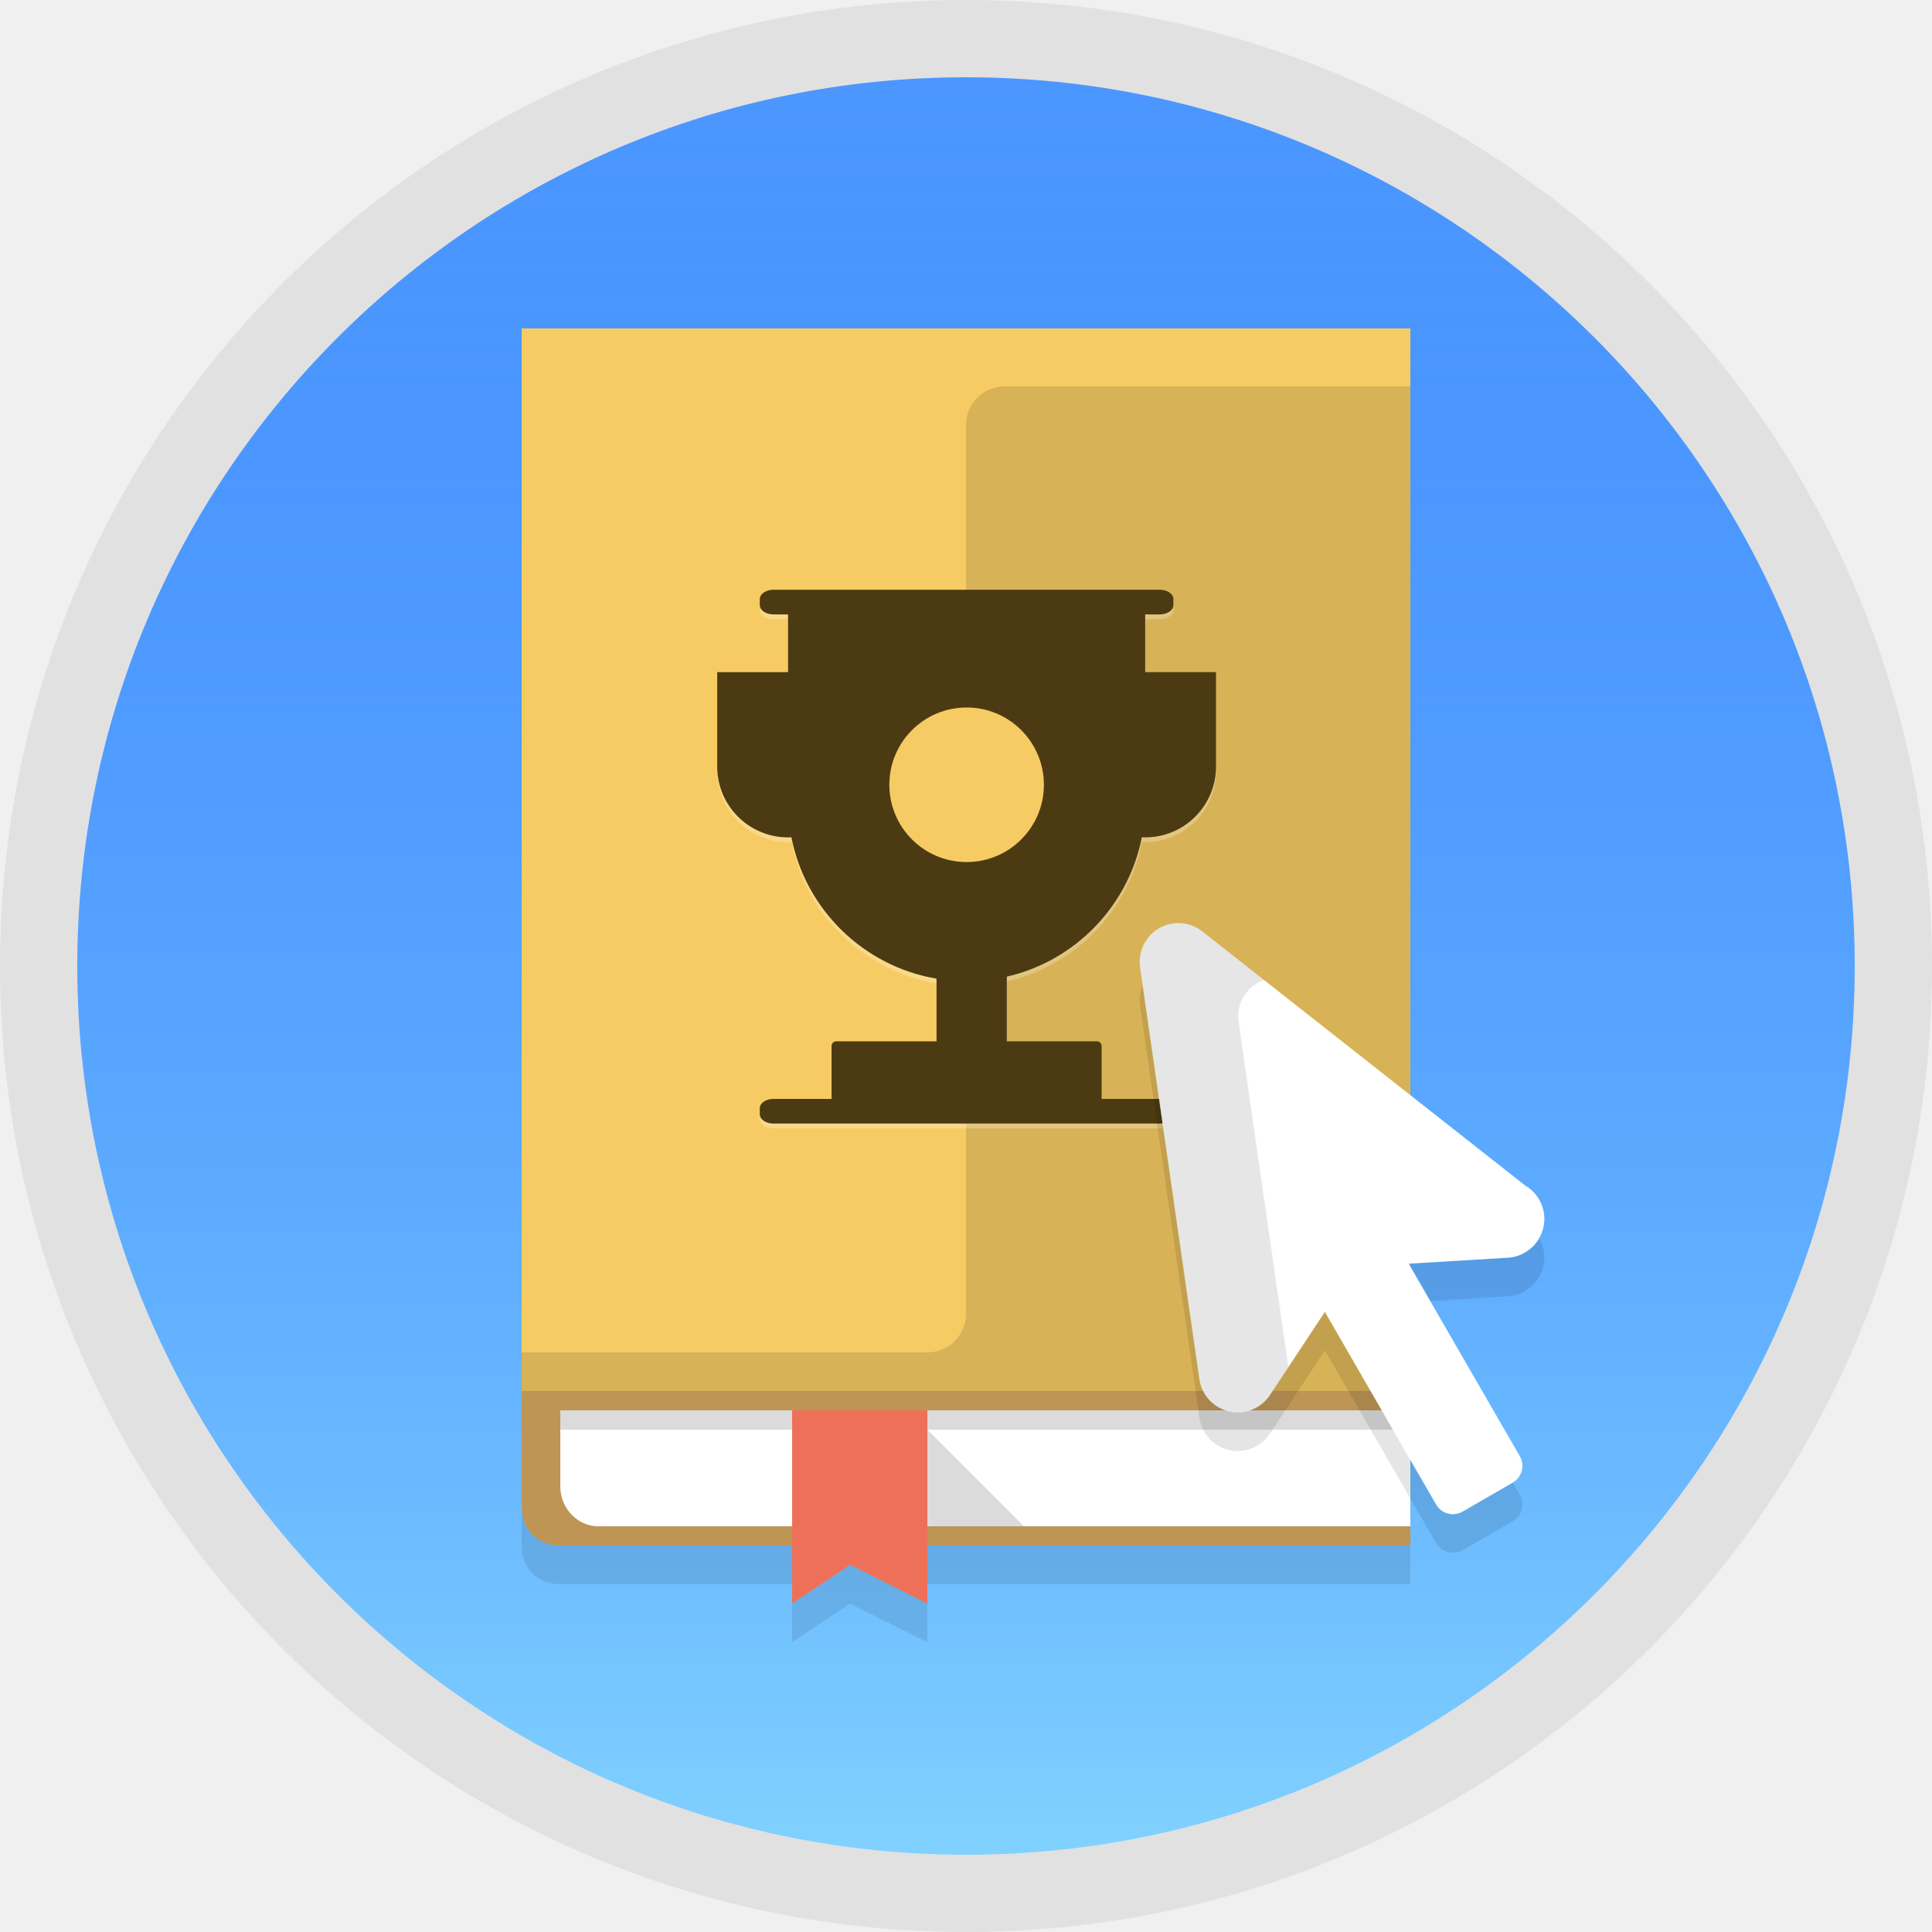
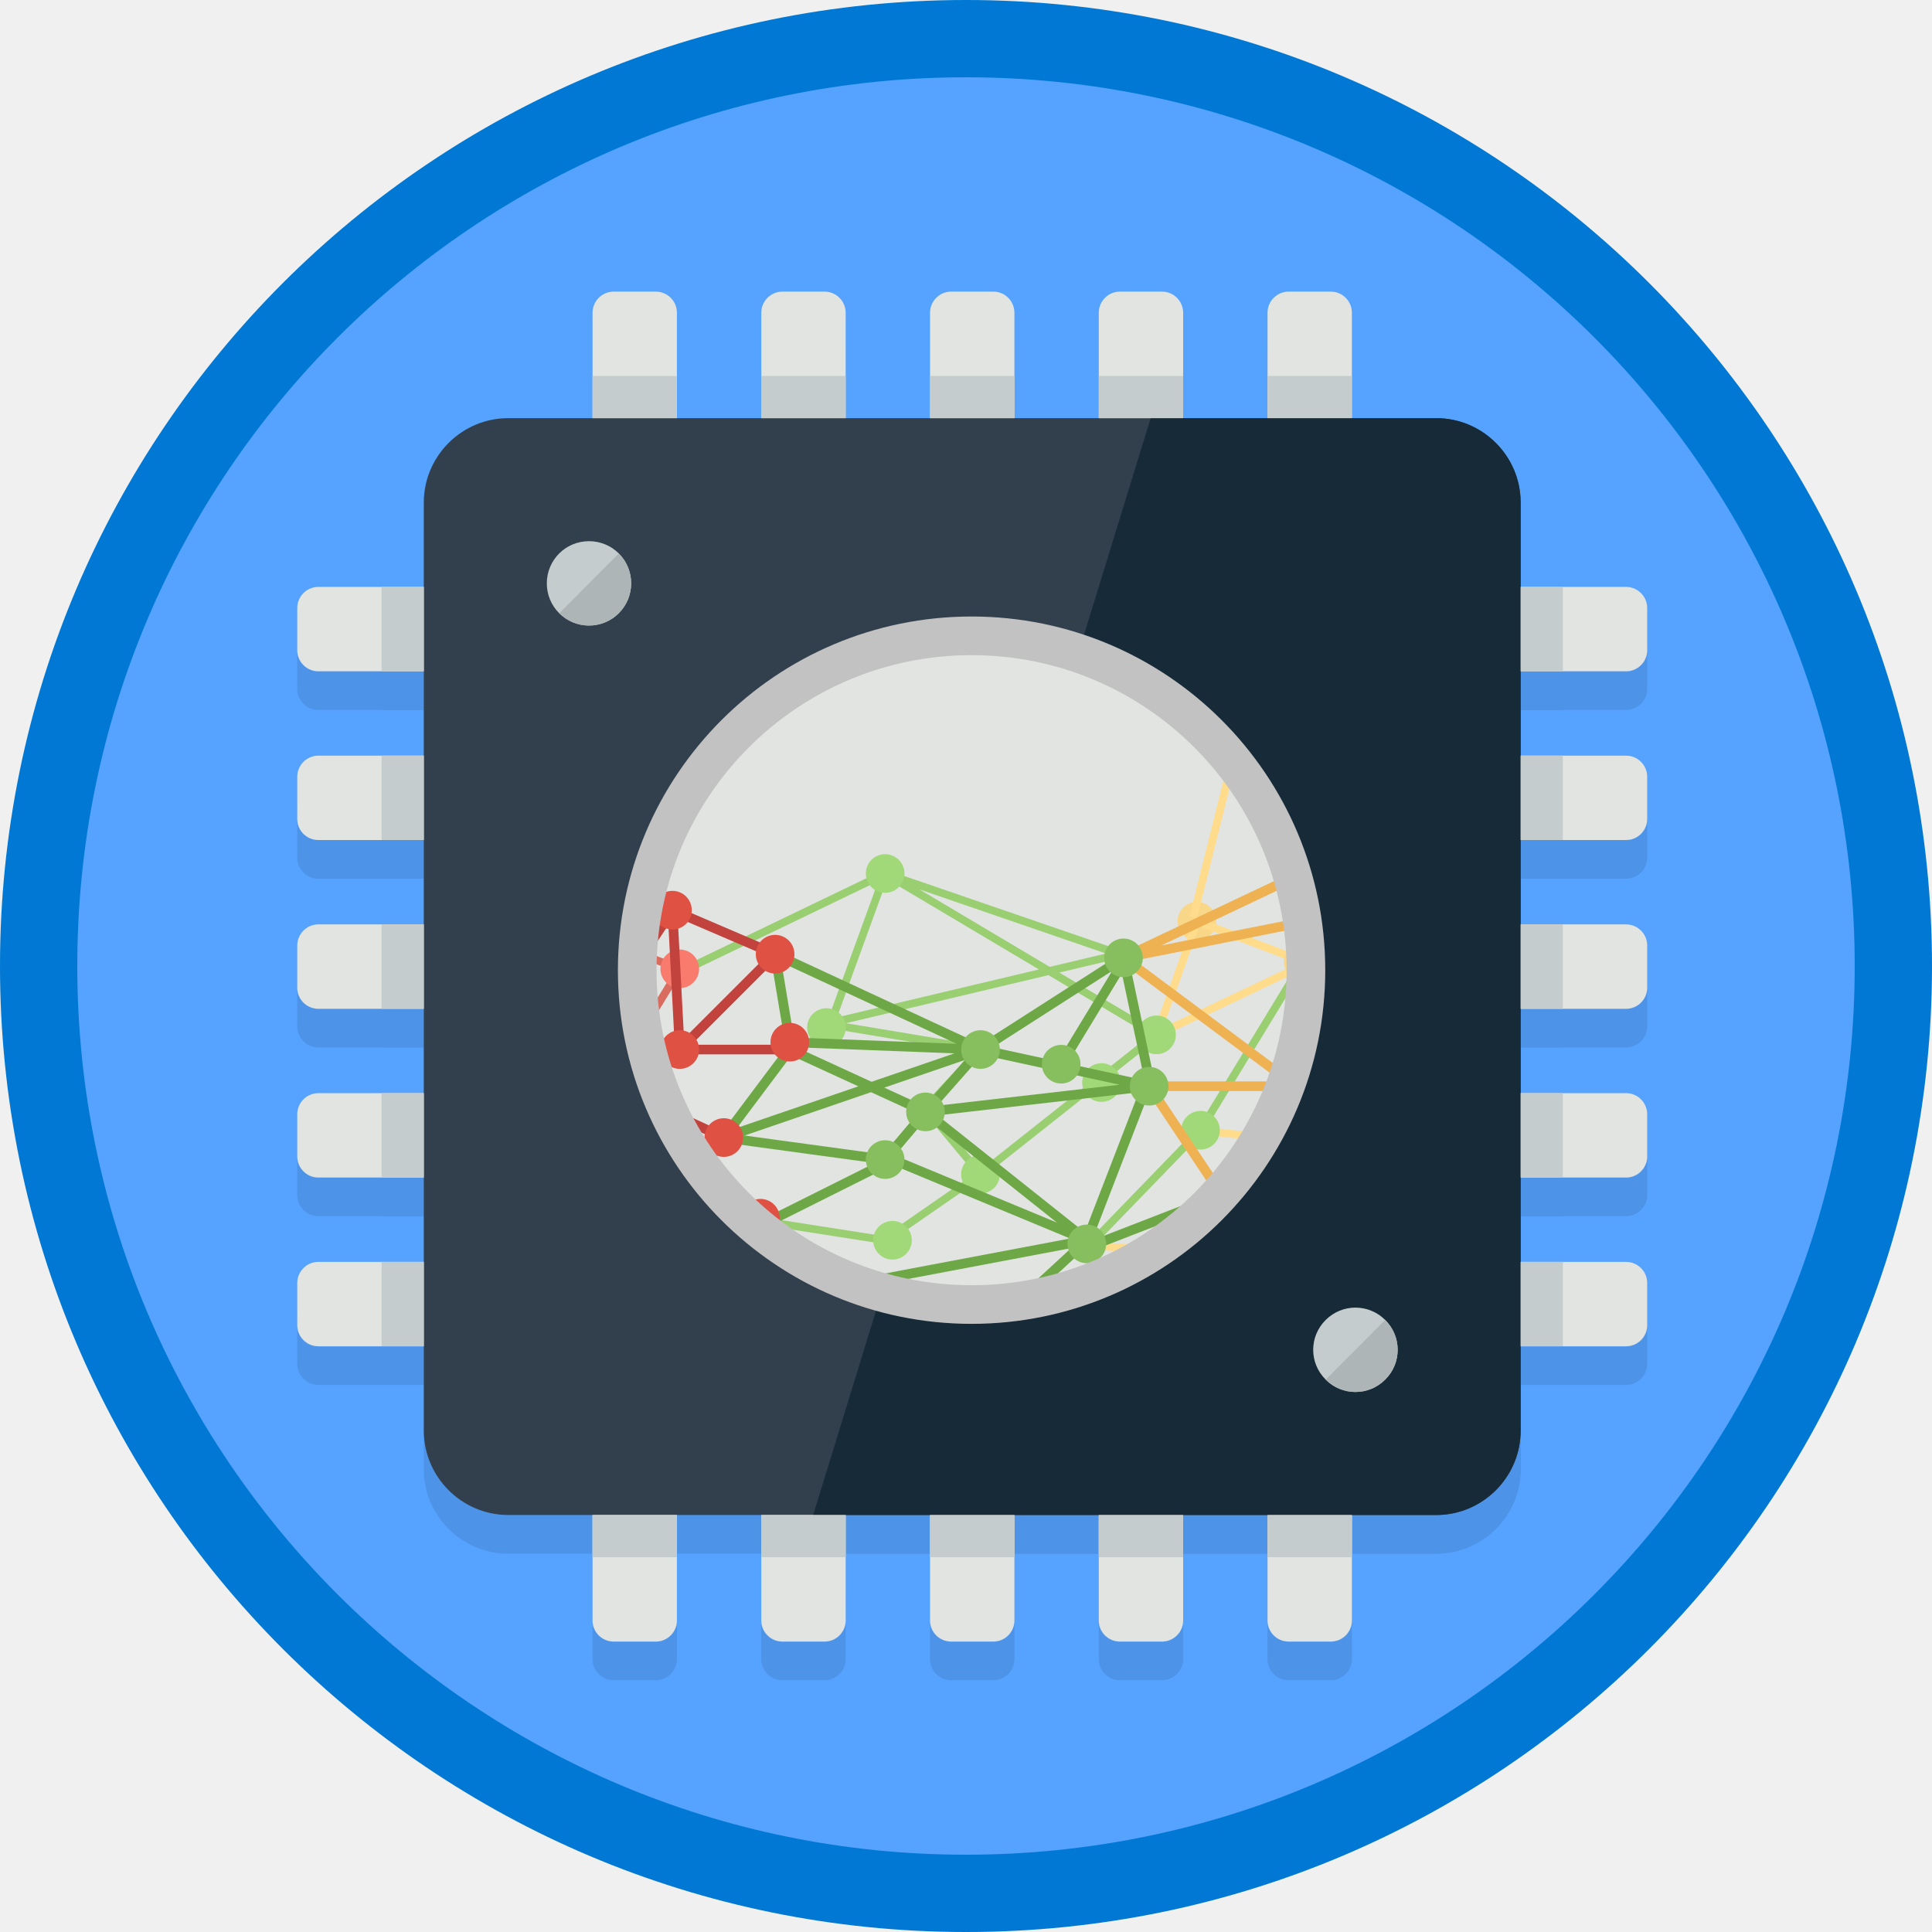
<svg xmlns="http://www.w3.org/2000/svg" xmlns:xlink="http://www.w3.org/1999/xlink" width="100px" height="100px" viewBox="0 0 100 100" version="1.1">
  <defs>
-     <linearGradient x1="50%" y1="100%" x2="50%" y2="3.061617e-15%" id="linearGradient-1">
-       <stop stop-color="#FFFFFF" stop-opacity="0.738" offset="0%" />
-       <stop stop-color="#000000" stop-opacity="0.151" offset="100%" />
-     </linearGradient>
-     <rect id="path-2" x="0" y="0" width="96" height="96" rx="48" />
-     <filter x="-8.3%" y="-5.9%" width="116.7%" height="111.8%" filterUnits="objectBoundingBox" id="filter-4">
+     <rect id="path-1" x="0" y="0" width="96" height="96" rx="48" />
+     <filter x="-5.6%" y="-5.6%" width="111.3%" height="111.3%" filterUnits="objectBoundingBox" id="filter-3">
      <feOffset dx="0" dy="2" in="SourceAlpha" result="shadowOffsetOuter1" />
      <feColorMatrix values="0 0 0 0 0   0 0 0 0 0   0 0 0 0 0  0 0 0 0.096 0" type="matrix" in="shadowOffsetOuter1" result="shadowMatrixOuter1" />
      <feMerge>
        <feMergeNode in="shadowMatrixOuter1" />
        <feMergeNode in="SourceGraphic" />
      </feMerge>
    </filter>
-     <path d="M3.789,1.332 L3.034,1.332 C2.643,1.332 2.326,1.116 2.326,0.849 L2.326,0.816 L2.326,0.539 C2.326,0.272 2.643,0.056 3.034,0.056 L22.511,0.056 L23.03,0.056 C23.42,0.056 23.736,0.272 23.736,0.539 L23.736,0.849 C23.736,1.116 23.42,1.332 23.03,1.332 L22.275,1.332 L22.275,4.319 L25.941,4.319 L25.941,9.208 C25.941,11.232 24.3,12.873 22.275,12.873 C22.217,12.873 22.158,12.872 22.101,12.869 C21.398,16.438 18.641,19.269 15.113,20.081 L15.113,23.428 L19.776,23.428 C19.911,23.428 20.022,23.538 20.022,23.675 L20.022,26.409 L22.511,26.409 L23.03,26.409 C23.42,26.409 23.736,26.626 23.736,26.893 L23.736,27.202 C23.736,27.47 23.42,27.686 23.03,27.686 L3.034,27.686 C2.643,27.686 2.326,27.47 2.326,27.202 L2.326,27.17 L2.326,26.893 C2.326,26.626 2.643,26.409 3.034,26.409 L6.041,26.409 L6.041,23.675 C6.041,23.538 6.152,23.428 6.288,23.428 L11.474,23.428 L11.474,20.185 C7.696,19.544 4.7,16.613 3.963,12.869 C3.905,12.872 3.847,12.873 3.789,12.873 C1.764,12.873 0.122,11.232 0.122,9.208 L0.122,4.319 L3.789,4.319 L3.789,1.332 Z" id="path-5" />
-     <filter x="-0.5%" y="-0.5%" width="101.0%" height="101.8%" filterUnits="objectBoundingBox" id="filter-6">
-       <feOffset dx="0" dy="0.25" in="SourceAlpha" result="shadowOffsetOuter1" />
-       <feColorMatrix values="0 0 0 0 1   0 0 0 0 1   0 0 0 0 1  0 0 0 0.249 0" type="matrix" in="shadowOffsetOuter1" />
-     </filter>
-     <filter x="-13.3%" y="-11.1%" width="126.7%" height="122.2%" filterUnits="objectBoundingBox" id="filter-7">
-       <feOffset dx="0" dy="2" in="SourceAlpha" result="shadowOffsetOuter1" />
-       <feColorMatrix values="0 0 0 0 0   0 0 0 0 0   0 0 0 0 0  0 0 0 0.103 0" type="matrix" in="shadowOffsetOuter1" result="shadowMatrixOuter1" />
-       <feMerge>
-         <feMergeNode in="shadowMatrixOuter1" />
-         <feMergeNode in="SourceGraphic" />
-       </feMerge>
-     </filter>
-     <path d="M24.748,24.446 L16.847,4.693 C16.544,3.934 15.807,3.436 14.99,3.436 C14.173,3.436 13.436,3.934 13.133,4.693 L5.133,24.693 C4.825,25.464 5.025,26.345 5.635,26.908 C6.248,27.471 7.141,27.595 7.884,27.225 L14.99,23.672 L22.095,27.225 C22.38,27.367 22.685,27.436 22.99,27.436 C22.997,27.435 23.004,27.435 23.009,27.436 C24.115,27.436 25.009,26.54 25.009,25.436 C25.009,25.076 24.915,24.738 24.748,24.446" id="path-8" />
-     <filter x="-12.5%" y="-10.4%" width="125.0%" height="120.8%" filterUnits="objectBoundingBox" id="filter-9">
-       <feOffset dx="3" dy="5" in="SourceAlpha" result="shadowOffsetInner1" />
-       <feComposite in="shadowOffsetInner1" in2="SourceAlpha" operator="arithmetic" k2="-1" k3="1" result="shadowInnerInner1" />
-       <feColorMatrix values="0 0 0 0 0   0 0 0 0 0   0 0 0 0 0  0 0 0 0.098 0" type="matrix" in="shadowInnerInner1" />
-     </filter>
+     <circle id="path-4" cx="18.288" cy="18.216" r="17.306" />
+     <circle id="path-6" cx="19.196" cy="19.196" r="17.306" />
  </defs>
  <g id="Badges" stroke="none" stroke-width="1" fill="none" fill-rule="evenodd">
-     <g id="Special-Badges" transform="translate(-50, -860)">
-       <g id="Special-Badges/generic-badge" transform="translate(50, 860)">
+     <g id="Introduction-to-AI-technology-for-business-leaders" transform="translate(-50, -260)">
+       <g id="Introduction-to-AI-technology-for-business-leaders/introduction-to-microsoft-ai-technology" transform="translate(50, 260)">
        <g id="Mask" transform="translate(2, 2)">
-           <mask id="mask-3" fill="white">
-             <use xlink:href="#path-2" />
+           <mask id="mask-2" fill="white">
+             <use xlink:href="#path-1" />
          </mask>
-           <g id="BG">
-             <use fill="#55A2FF" xlink:href="#path-2" />
-             <use fill-opacity="0.75" fill="url(#linearGradient-1)" style="mix-blend-mode: overlay;" xlink:href="#path-2" />
-           </g>
-           <g id="Book-1" filter="url(#filter-4)" mask="url(#mask-3)">
-             <g transform="translate(24, 14)" id="Book">
-               <g transform="translate(0.167481, 0.387536)">
-                 <path d="M0.833,55.612 L0.833,61.612 C0.84,62.807 1.671,63.615 2.833,63.612 L46.833,63.612 L46.833,55.612 L0.833,55.612 Z" id="Shape" fill="#BE9555" fill-rule="nonzero" />
-                 <path d="M2.833,56.612 L2.833,60.612 C2.867,61.718 3.753,62.615 4.788,62.612 L46.833,62.612 L46.833,56.612 L2.833,56.612 Z" id="Shape" fill="#FFFFFF" fill-rule="nonzero" />
-                 <polygon id="Shape" fill="#4F4D52" fill-rule="nonzero" opacity="0.2" points="2.833 56.612 2.833 57.612 46.833 57.612 46.833 56.612" />
-                 <polygon id="Shape" fill="#4F4D52" fill-rule="nonzero" opacity="0.2" points="20.833 56.612 26.833 62.612 20.833 62.612" />
-                 <polygon id="Shape" fill="#EF6F59" fill-rule="nonzero" points="21.833 66.612 17.833 64.612 14.833 66.612 14.833 56.612 21.833 56.612" />
-                 <polygon id="Shape" fill="#F7CB64" fill-rule="nonzero" points="46.833 55.612 0.833 55.612 0.833 0.612 46.833 0.612" />
-                 <path d="M23.833,51.612 C23.833,52.716 22.938,53.612 21.833,53.612 L0.833,53.612 L0.833,55.612 L46.833,55.612 L46.833,3.612 L25.833,3.612 C24.727,3.612 23.833,4.507 23.833,5.612 L23.833,51.612 Z" id="Fill-361" fill-opacity="0.127" fill="#000000" />
+           <use id="BG" fill="#55A2FF" xlink:href="#path-1" />
+           <g id="Chip" filter="url(#filter-3)" mask="url(#mask-2)">
+             <g transform="translate(12.5, 12.5)">
+               <path d="M29.272,8.236 C29.272,8.836 28.78,9.328 28.18,9.328 L25.996,9.328 C25.396,9.328 24.904,8.836 24.904,8.236 L24.904,1.685 C24.904,1.085 25.396,0.594 25.996,0.594 L28.18,0.594 C28.78,0.594 29.272,1.085 29.272,1.685 L29.272,8.236" id="Fill-1127" fill="#E1E4E1" />
+               <path d="M38.006,8.236 C38.006,8.836 37.514,9.328 36.914,9.328 L34.73,9.328 C34.13,9.328 33.639,8.836 33.639,8.236 L33.639,1.685 C33.639,1.085 34.13,0.594 34.73,0.594 L36.914,0.594 C37.514,0.594 38.006,1.085 38.006,1.685 L38.006,8.236" id="Fill-1128" fill="#E1E4E1" />
+               <path d="M46.74,8.236 C46.74,8.836 46.248,9.328 45.648,9.328 L43.464,9.328 C42.864,9.328 42.373,8.836 42.373,8.236 L42.373,1.685 C42.373,1.085 42.864,0.594 43.464,0.594 L45.648,0.594 C46.248,0.594 46.74,1.085 46.74,1.685 L46.74,8.236" id="Fill-1129" fill="#E1E4E1" />
+               <path d="M55.474,8.236 C55.474,8.836 54.982,9.328 54.382,9.328 L52.198,9.328 C51.598,9.328 51.107,8.836 51.107,8.236 L51.107,1.685 C51.107,1.085 51.598,0.594 52.198,0.594 L54.382,0.594 C54.982,0.594 55.474,1.085 55.474,1.685 L55.474,8.236" id="Fill-1130" fill="#E1E4E1" />
+               <path d="M20.537,8.236 C20.537,8.836 20.046,9.328 19.446,9.328 L17.262,9.328 C16.662,9.328 16.17,8.836 16.17,8.236 L16.17,1.685 C16.17,1.085 16.662,0.594 17.262,0.594 L19.446,0.594 C20.046,0.594 20.537,1.085 20.537,1.685 L20.537,8.236" id="Fill-1131" fill="#E1E4E1" />
+               <path d="M29.272,69.375 C29.272,69.975 28.78,70.466 28.18,70.466 L25.996,70.466 C25.396,70.466 24.904,69.975 24.904,69.375 L24.904,62.824 C24.904,62.224 25.396,61.732 25.996,61.732 L28.18,61.732 C28.78,61.732 29.272,62.224 29.272,62.824 L29.272,69.375" id="Fill-1132" fill="#E1E4E1" />
+               <path d="M38.006,69.375 C38.006,69.975 37.514,70.466 36.914,70.466 L34.73,70.466 C34.13,70.466 33.639,69.975 33.639,69.375 L33.639,62.824 C33.639,62.224 34.13,61.732 34.73,61.732 L36.914,61.732 C37.514,61.732 38.006,62.224 38.006,62.824 L38.006,69.375" id="Fill-1133" fill="#E1E4E1" />
+               <path d="M46.74,69.375 C46.74,69.975 46.248,70.466 45.648,70.466 L43.464,70.466 C42.864,70.466 42.373,69.975 42.373,69.375 L42.373,62.824 C42.373,62.224 42.864,61.732 43.464,61.732 L45.648,61.732 C46.248,61.732 46.74,62.224 46.74,62.824 L46.74,69.375" id="Fill-1134" fill="#E1E4E1" />
+               <path d="M55.474,69.375 C55.474,69.975 54.982,70.466 54.382,70.466 L52.198,70.466 C51.598,70.466 51.107,69.975 51.107,69.375 L51.107,62.824 C51.107,62.224 51.598,61.732 52.198,61.732 L54.382,61.732 C54.982,61.732 55.474,62.224 55.474,62.824 L55.474,69.375" id="Fill-1135" fill="#E1E4E1" />
+               <path d="M20.537,69.375 C20.537,69.975 20.046,70.466 19.446,70.466 L17.262,70.466 C16.662,70.466 16.17,69.975 16.17,69.375 L16.17,62.824 C16.17,62.224 16.662,61.732 17.262,61.732 L19.446,61.732 C20.046,61.732 20.537,62.224 20.537,62.824 L20.537,69.375" id="Fill-1136" fill="#E1E4E1" />
+               <path d="M70.758,27.888 C70.758,28.488 70.267,28.979 69.667,28.979 L63.116,28.979 C62.516,28.979 62.024,28.488 62.024,27.888 L62.024,25.704 C62.024,25.104 62.516,24.612 63.116,24.612 L69.667,24.612 C70.267,24.612 70.758,25.104 70.758,25.704 L70.758,27.888" id="Fill-1137" fill="#E1E4E1" />
+               <path d="M70.758,36.622 C70.758,37.222 70.267,37.714 69.667,37.714 L63.116,37.714 C62.516,37.714 62.024,37.222 62.024,36.622 L62.024,34.438 C62.024,33.838 62.516,33.346 63.116,33.346 L69.667,33.346 C70.267,33.346 70.758,33.838 70.758,34.438 L70.758,36.622" id="Fill-1138" fill="#E1E4E1" />
+               <path d="M70.758,45.356 C70.758,45.956 70.267,46.448 69.667,46.448 L63.116,46.448 C62.516,46.448 62.024,45.956 62.024,45.356 L62.024,43.172 C62.024,42.572 62.516,42.081 63.116,42.081 L69.667,42.081 C70.267,42.081 70.758,42.572 70.758,43.172 L70.758,45.356" id="Fill-1139" fill="#E1E4E1" />
+               <path d="M70.758,54.09 C70.758,54.69 70.267,55.182 69.667,55.182 L63.116,55.182 C62.516,55.182 62.024,54.69 62.024,54.09 L62.024,51.906 C62.024,51.306 62.516,50.815 63.116,50.815 L69.667,50.815 C70.267,50.815 70.758,51.306 70.758,51.906 L70.758,54.09" id="Fill-1140" fill="#E1E4E1" />
+               <path d="M70.758,19.154 C70.758,19.754 70.267,20.245 69.667,20.245 L63.116,20.245 C62.516,20.245 62.024,19.754 62.024,19.154 L62.024,16.97 C62.024,16.37 62.516,15.878 63.116,15.878 L69.667,15.878 C70.267,15.878 70.758,16.37 70.758,16.97 L70.758,19.154" id="Fill-1141" fill="#E1E4E1" />
+               <path d="M9.62,27.888 C9.62,28.488 9.129,28.979 8.528,28.979 L1.978,28.979 C1.377,28.979 0.886,28.488 0.886,27.888 L0.886,25.704 C0.886,25.104 1.377,24.612 1.978,24.612 L8.528,24.612 C9.129,24.612 9.62,25.104 9.62,25.704 L9.62,27.888" id="Fill-1142" fill="#E1E4E1" />
+               <path d="M9.62,36.622 C9.62,37.222 9.129,37.714 8.528,37.714 L1.978,37.714 C1.377,37.714 0.886,37.222 0.886,36.622 L0.886,34.438 C0.886,33.838 1.377,33.346 1.978,33.346 L8.528,33.346 C9.129,33.346 9.62,33.838 9.62,34.438 L9.62,36.622" id="Fill-1143" fill="#E1E4E1" />
+               <path d="M9.62,45.356 C9.62,45.956 9.129,46.448 8.528,46.448 L1.978,46.448 C1.377,46.448 0.886,45.956 0.886,45.356 L0.886,43.172 C0.886,42.572 1.377,42.081 1.978,42.081 L8.528,42.081 C9.129,42.081 9.62,42.572 9.62,43.172 L9.62,45.356" id="Fill-1144" fill="#E1E4E1" />
+               <path d="M9.62,54.09 C9.62,54.69 9.129,55.182 8.528,55.182 L1.978,55.182 C1.377,55.182 0.886,54.69 0.886,54.09 L0.886,51.906 C0.886,51.306 1.377,50.815 1.978,50.815 L8.528,50.815 C9.129,50.815 9.62,51.306 9.62,51.906 L9.62,54.09" id="Fill-1145" fill="#E1E4E1" />
+               <path d="M9.62,19.154 C9.62,19.754 9.129,20.245 8.528,20.245 L1.978,20.245 C1.377,20.245 0.886,19.754 0.886,19.154 L0.886,16.97 C0.886,16.37 1.377,15.878 1.978,15.878 L8.528,15.878 C9.129,15.878 9.62,16.37 9.62,16.97 L9.62,19.154" id="Fill-1146" fill="#E1E4E1" />
+               <path d="M64.208,59.549 C64.208,61.951 62.243,63.916 59.841,63.916 L11.803,63.916 C9.402,63.916 7.436,61.951 7.436,59.549 L7.436,11.511 C7.436,9.109 9.402,7.144 11.803,7.144 L59.841,7.144 C62.243,7.144 64.208,9.109 64.208,11.511 L64.208,59.549" id="Fill-1147" fill="#30404D" />
+               <path d="M59.841,7.144 L45.058,7.144 L27.59,63.916 L59.841,63.916 C62.243,63.916 64.208,61.951 64.208,59.549 L64.208,11.511 C64.208,9.109 62.243,7.144 59.841,7.144" id="Fill-1148" fill="#182A37" />
+               <path d="M57.197,56.909 C56.345,57.762 54.969,57.763 54.118,56.909 C53.255,56.056 53.255,54.674 54.118,53.821 C54.969,52.969 56.345,52.968 57.197,53.821 C58.059,54.674 58.059,56.056 57.197,56.909" id="Fill-1167" fill="#C5CCCD" />
+               <polygon id="Fill-1171" fill="#C5CCCD" points="5.253 55.182 7.436 55.182 7.436 50.815 5.253 50.815" />
+               <polygon id="Fill-1172" fill="#C5CCCD" points="5.253 46.448 7.436 46.448 7.436 42.081 5.253 42.081" />
+               <polygon id="Fill-1173" fill="#C5CCCD" points="5.253 37.714 7.436 37.714 7.436 33.346 5.253 33.346" />
+               <polygon id="Fill-1174" fill="#C5CCCD" points="5.253 28.979 7.436 28.979 7.436 24.612 5.253 24.612" />
+               <polygon id="Fill-1175" fill="#C5CCCD" points="5.253 20.245 7.436 20.245 7.436 15.878 5.253 15.878" />
+               <polygon id="Fill-1176" fill="#C5CCCD" points="64.208 55.182 66.391 55.182 66.391 50.815 64.208 50.815" />
+               <polygon id="Fill-1177" fill="#C5CCCD" points="64.208 46.448 66.391 46.448 66.391 42.081 64.208 42.081" />
+               <polygon id="Fill-1178" fill="#C5CCCD" points="64.208 37.714 66.391 37.714 66.391 33.346 64.208 33.346" />
+               <polygon id="Fill-1179" fill="#C5CCCD" points="64.208 28.979 66.391 28.979 66.391 24.612 64.208 24.612" />
+               <polygon id="Fill-1180" fill="#C5CCCD" points="64.208 20.245 66.391 20.245 66.391 15.878 64.208 15.878" />
+               <polygon id="Fill-1181" fill="#C5CCCD" points="16.17 7.144 20.537 7.144 20.537 4.961 16.17 4.961" />
+               <polygon id="Fill-1182" fill="#C5CCCD" points="24.904 7.144 29.272 7.144 29.272 4.961 24.904 4.961" />
+               <polygon id="Fill-1183" fill="#C5CCCD" points="33.639 7.144 38.006 7.144 38.006 4.961 33.639 4.961" />
+               <polygon id="Fill-1184" fill="#C5CCCD" points="42.373 7.144 46.74 7.144 46.74 4.961 42.373 4.961" />
+               <polygon id="Fill-1185" fill="#C5CCCD" points="51.107 7.144 55.474 7.144 55.474 4.961 51.107 4.961" />
+               <polygon id="Fill-1186" fill="#C5CCCD" points="16.17 66.099 20.537 66.099 20.537 63.916 16.17 63.916" />
+               <polygon id="Fill-1187" fill="#C5CCCD" points="24.904 66.099 29.272 66.099 29.272 63.916 24.904 63.916" />
+               <polygon id="Fill-1188" fill="#C5CCCD" points="33.639 66.099 38.006 66.099 38.006 63.916 33.639 63.916" />
+               <polygon id="Fill-1189" fill="#C5CCCD" points="42.373 66.099 46.74 66.099 46.74 63.916 42.373 63.916" />
+               <polygon id="Fill-1190" fill="#C5CCCD" points="51.107 66.099 55.474 66.099 55.474 63.916 51.107 63.916" />
+               <path d="M57.197,56.909 C58.059,56.056 58.059,54.674 57.197,53.821 L54.118,56.909 C54.969,57.763 56.345,57.762 57.197,56.909" id="Fill-1191" fill="#ADB5B7" />
+               <g id="Group-2" stroke-width="1" fill="none" transform="translate(13, 13)">
+                 <path d="M5.17,2.695 C5.17,3.9 4.199,4.878 2.987,4.878 C1.775,4.878 0.803,3.9 0.803,2.695 C0.803,1.488 1.775,0.511 2.987,0.511 C4.199,0.511 5.17,1.488 5.17,2.695" id="Fill-1164" fill="#C5CCCD" />
+                 <path d="M4.526,4.239 C5.378,3.386 5.389,2.004 4.526,1.151 L1.448,4.239 C2.299,5.092 3.675,5.091 4.526,4.239" id="Fill-1193" fill="#ADB5B7" />
              </g>
            </g>
          </g>
-           <g id="Trophey" mask="url(#mask-3)">
-             <g transform="translate(35, 28.46969)">
-               <g id="Combined-Shape" fill="none">
-                 <use fill="black" fill-opacity="1" filter="url(#filter-6)" xlink:href="#path-5" />
-                 <use fill="#4C3B12" fill-rule="evenodd" xlink:href="#path-5" />
+           <g id="Group-2" mask="url(#mask-2)">
+             <g transform="translate(29.09271, 29.02051)">
+               <g id="AI---network" stroke="none" stroke-width="1" fill="none" fill-rule="evenodd" transform="translate(0.907292, 0.979492)">
+                 <mask id="mask-5" fill="white">
+                   <use xlink:href="#path-4" />
+                 </mask>
+                 <use id="Mask" fill="#E1E4E1" xlink:href="#path-4" />
+                 <g mask="url(#mask-5)">
+                   <g transform="translate(-12, 6)">
+                     <g id="yellow-under" stroke="none" stroke-width="1" fill="none" fill-rule="evenodd" transform="translate(36.53935, 0)">
+                       <circle id="Oval" fill="#F9D788" cx="5.41" cy="9.681" r="1" />
+                       <circle id="Oval" fill="#F9D788" cx="19.646" cy="22.019" r="1" />
+                       <circle id="Oval" fill="#F9D788" cx="6.738" cy="26.954" r="1" />
+                       <circle id="Oval" fill="#F9D788" cx="22.873" cy="17.273" r="1" />
+                       <circle id="Oval" fill="#F9D788" cx="16.609" cy="28.472" r="1" />
+                       <circle id="Oval" fill="#F9D788" cx="7.498" cy="0.38" r="1" />
+                       <polyline id="Path-184" stroke="#FFDC8B" stroke-width="0.4" points="4.84 28.852 6.738 26.954 7.48115561e-16 26.477" />
+                       <polyline id="Path-185" stroke="#FFDC8B" stroke-width="0.4" points="16.609 28.472 19.646 22.019 5.41 20.5" />
+                       <polyline id="Path-186" stroke="#FFDC8B" stroke-width="0.4" points="34.926 26.954 22.683 17.083 36.149 7.972" />
+                       <polyline id="Path-187" stroke="#FFDC8B" stroke-width="0.4" points="5.22 9.491 7.498 0.38 10.914 11.769 5.41 9.681 3.322 15.565 11.294 11.769" />
+                       <path d="M36.149,7.972 L7.498,0.38" id="Path-188" stroke="#FFDC8B" stroke-width="0.4" />
+                       <polyline id="Path-189" stroke="#FFDC8B" stroke-width="0.4" points="36.149 7.972 45.149 19.551 34.926 26.954" />
+                       <path d="M34.926,26.954 L16.609,28.472" id="Path-190" stroke="#FFDC8B" stroke-width="0.4" />
+                       <polyline id="Path-191" stroke="#FFDC8B" stroke-width="0.4" points="16.799 28.472 7.118 26.954 19.646 22.019" />
+                       <polyline id="Path-192" stroke="#FFDC8B" stroke-width="0.4" points="19.646 22.019 22.873 17.273 10.914 11.579" />
+                     </g>
+                     <g id="green-under" stroke="none" stroke-width="1" fill="none" fill-rule="evenodd" transform="translate(15.56481, 6.833333)">
+                       <polyline id="Path-181" stroke="#99CE71" stroke-width="0.4" points="0 5.315 10.25 0.38 24.296 8.731 15.185 15.944 12.338 12.528 15.185 9.491 7.213 8.162 22.398 4.556 10.25 0.38 7.213 8.731" />
+                       <polyline id="Path-182" stroke="#99CE71" stroke-width="0.4" points="4.176 18.412 10.25 19.361 15.185 15.944" />
+                       <polyline id="Path-183" stroke="#99CE71" stroke-width="0.4" points="20.88 19.551 26.574 13.667 31.889 4.935" />
+                       <circle id="Oval" fill="#A1D978" cx="7.213" cy="8.352" r="1" />
+                       <circle id="Oval" fill="#A1D978" cx="15.185" cy="15.944" r="1" />
+                       <circle id="Oval" fill="#A1D978" cx="21.449" cy="11.199" r="1" />
+                       <circle id="Oval" fill="#A1D978" cx="24.296" cy="8.731" r="1" />
+                       <circle id="Oval" fill="#A1D978" cx="26.574" cy="13.667" r="1" />
+                       <circle id="Oval" fill="#A1D978" cx="10.63" cy="19.361" r="1" />
+                       <circle id="Oval" fill="#A1D978" cx="10.25" cy="0.38" r="1" />
+                     </g>
+                     <circle id="Oval" stroke="none" fill="#F9D788" fill-rule="evenodd" cx="47.454" cy="11.769" r="1" />
+                     <g id="red-under-" stroke="none" stroke-width="1" fill="none" fill-rule="evenodd" transform="translate(0, 6.074074)">
+                       <polyline id="Path-177" stroke="#D96B5F" stroke-width="0.4" points="0 17.778 5.505 19.171 0.759 11.389 11.023 12.855 11.009 12.907 15.185 6.074 0 0.373" />
+                       <polyline id="Path-178" stroke="#D96B5F" stroke-width="0.4" points="5.026 22.722 5.505 19.171 11.009 22.722" />
+                       <path d="M0,2.657 L9.491,11.009" id="Path-179" stroke="#D96B5F" stroke-width="0.4" />
+                       <polyline id="Path-180" stroke="#D96B5F" stroke-width="0.4" points="5.505 18.981 11.009 12.907 15.185 18.222 5.505 19.361" />
+                       <circle id="Oval" fill="#F97B6E" cx="5.505" cy="19.171" r="1" />
+                       <circle id="Oval" fill="#F97B6E" cx="0.759" cy="11.389" r="1" />
+                       <circle id="Oval" fill="#F97B6E" cx="11.009" cy="12.907" r="1" />
+                       <circle id="Oval" fill="#F97B6E" cx="15.185" cy="6.074" r="1" />
+                     </g>
+                     <polyline id="Path-151" stroke="#C2423D" stroke-width="0.5" fill="none" points="7.972 23.537 12.528 18.602 9.491 17.083 7.593 13.667 14.806 9.111 15.185 16.324" />
+                     <polygon id="Path-152" stroke="#C2423D" stroke-width="0.5" fill="none" points="12.528 28.093 17.463 20.88 12.528 18.602 7.972 23.537" />
+                     <polyline id="Path-153" stroke="#C2423D" stroke-width="0.5" fill="none" points="9.87 29.102 19.361 25.056 15.185 24.296 7.972 23.537 12.718 18.602" />
+                     <path d="M12.528,18.222 L15.185,24.296" id="Path-154" stroke="#C2423D" stroke-width="0.5" fill="none" />
+                     <path d="M9.491,17.083 L14.806,9.111" id="Path-155" stroke="#C2423D" stroke-width="0.5" fill="none" />
+                     <path d="M15.185,16.704 L9.491,17.083" id="Path-156" stroke="#C2423D" stroke-width="0.5" fill="none" />
+                     <path d="M5.026,29.102 L7.972,23.537" id="Path-157" stroke="#C2423D" stroke-width="0.5" fill="none" />
+                     <path d="M20.12,11.389 L14.806,9.111" id="Path-158" stroke="#C2423D" stroke-width="0.5" fill="none" />
+                     <polyline id="Path-159" stroke="#C2423D" stroke-width="0.5" fill="none" points="20.12 11.389 15.185 16.324 20.88 16.324" />
+                     <polygon id="Path-160" stroke="#6EA846" stroke-width="0.5" fill="none" points="30.75 16.324 20.12 11.389 20.88 15.944" />
+                     <polygon id="Path-161" stroke="#6EA846" stroke-width="0.5" fill="none" points="17.463 20.88 20.88 16.324 27.903 19.551 25.815 22.019" />
+                     <polyline id="Path-162" stroke="#6EA846" stroke-width="0.5" fill="none" points="17.463 20.88 30.75 16.324 38.153 11.579 39.481 17.843 36.255 26.194 27.903 19.551 25.815 22.019" />
+                     <polyline id="Path-163" stroke="#6EA846" stroke-width="0.5" fill="none" points="33.096 29.102 36.255 26.194 20.88 29.102 19.361 25.435 26.194 22.019 36.255 26.194" />
+                     <polygon id="Path-164" stroke="#6EA846" stroke-width="0.5" fill="none" points="39.481 18.222 27.903 19.551 30.75 16.324" />
+                     <path d="M38.153,11.769 L34.926,17.083" id="Path-165" stroke="#6EA846" stroke-width="0.5" fill="none" />
+                     <polyline id="Path-166" stroke="#EFB252" stroke-width="0.5" fill="none" points="48.972 6.454 38.153 11.579 47.074 18.222 53.338 8.731" />
+                     <polygon id="Path-167" stroke="#EFB252" stroke-width="0.5" fill="none" points="48.972 6.454 53.433 8.542 38.153 11.579 47.749 7.033" />
+                     <polygon id="Path-168" stroke="#EFB252" stroke-width="0.5" fill="none" points="39.481 18.222 47.074 18.222 43.278 23.917" />
+                     <polyline id="Path-169" stroke="#6EA846" stroke-width="0.5" fill="none" points="37.583 29.102 36.255 26.574 43.278 23.852 39.766 29.102 46.694 29.102" />
+                     <polyline id="Path-170" stroke="#EFB252" stroke-width="0.5" fill="none" points="63.019 17.083 43.278 23.917 47.074 29.102" />
+                     <polyline id="Path-171" stroke="#EFB252" stroke-width="0.5" fill="none" points="51.63 20.88 47.074 18.222 63.019 17.083" />
+                     <polyline id="Path-172" stroke="#EFB252" stroke-width="0.5" fill="none" points="51.63 21.069 53.718 21.069 69.852 21.259 55.806 13.097 53.338 8.542 53.907 4.176 58.843 9.491 55.806 12.907 47.074 18.222" />
+                     <path d="M51.63,20.88 L55.806,12.718" id="Path-173" stroke="#EFB252" stroke-width="0.5" fill="none" />
+                     <polyline id="Path-174" stroke="#EFB252" stroke-width="0.5" fill="none" points="53.338 8.731 58.843 9.491 79.343 11.389" />
+                     <polyline id="Path-175" stroke="#EFB252" stroke-width="0.5" fill="none" points="56.944 29.102 69.852 21.259 79.912 11.389" />
+                     <path d="M63.019,17.083 L79.912,11.579" id="Path-176" stroke="#EFB252" stroke-width="0.5" fill="none" />
+                     <circle id="Oval" stroke="none" fill="#DF5142" fill-rule="evenodd" cx="7.972" cy="23.917" r="1" />
+                     <circle id="Oval" stroke="none" fill="#DF5142" fill-rule="evenodd" cx="12.528" cy="18.602" r="1" />
+                     <circle id="Oval" stroke="none" fill="#DF5142" fill-rule="evenodd" cx="9.491" cy="17.083" r="1" />
+                     <circle id="Oval" stroke="none" fill="#DF5142" fill-rule="evenodd" cx="15.185" cy="16.324" r="1" />
+                     <circle id="Oval" stroke="none" fill="#DF5142" fill-rule="evenodd" cx="14.806" cy="9.111" r="1" />
+                     <circle id="Oval" stroke="none" fill="#DF5142" fill-rule="evenodd" cx="7.593" cy="13.287" r="1" />
+                     <circle id="Oval" stroke="none" fill="#DF5142" fill-rule="evenodd" cx="15.185" cy="24.296" r="1" />
+                     <circle id="Oval" stroke="none" fill="#DF5142" fill-rule="evenodd" cx="17.463" cy="20.88" r="1" />
+                     <circle id="Oval" stroke="none" fill="#DF5142" fill-rule="evenodd" cx="20.12" cy="11.389" r="1" />
+                     <circle id="Oval" stroke="none" fill="#DF5142" fill-rule="evenodd" cx="20.88" cy="15.944" r="1" />
+                     <circle id="Oval" stroke="none" fill="#87BF5F" fill-rule="evenodd" cx="25.815" cy="22.019" r="1" />
+                     <circle id="Oval" stroke="none" fill="#DF5142" fill-rule="evenodd" cx="12.528" cy="28.093" r="1" />
+                     <circle id="Oval" stroke="none" fill="#DF5142" fill-rule="evenodd" cx="19.361" cy="25.056" r="1" />
+                     <circle id="Oval" stroke="none" fill="#87BF5F" fill-rule="evenodd" cx="27.903" cy="19.551" r="1" />
+                     <circle id="Oval" stroke="none" fill="#87BF5F" fill-rule="evenodd" cx="30.75" cy="16.324" r="1" />
+                     <circle id="Oval" stroke="none" fill="#87BF5F" fill-rule="evenodd" cx="34.926" cy="17.083" r="1" />
+                     <circle id="Oval" stroke="none" fill="#87BF5F" fill-rule="evenodd" cx="39.481" cy="18.222" r="1" />
+                     <circle id="Oval" stroke="none" fill="#87BF5F" fill-rule="evenodd" cx="36.255" cy="26.384" r="1" />
+                     <circle id="Oval" stroke="none" fill="#F7CB64" fill-rule="evenodd" cx="43.278" cy="23.917" r="1" />
+                     <circle id="Oval" stroke="none" fill="#F7CB64" fill-rule="evenodd" cx="47.074" cy="18.222" r="1" />
+                     <circle id="Oval" stroke="none" fill="#87BF5F" fill-rule="evenodd" cx="38.153" cy="11.579" r="1" />
+                     <circle id="Oval" stroke="none" fill="#F7CB64" fill-rule="evenodd" cx="53.338" cy="8.542" r="1" />
+                     <circle id="Oval" stroke="none" fill="#F7CB64" fill-rule="evenodd" cx="48.972" cy="6.454" r="1" />
+                     <circle id="Oval" stroke="none" fill="#F7CB64" fill-rule="evenodd" cx="63.019" cy="17.083" r="1" />
+                     <circle id="Oval" stroke="none" fill="#F7CB64" fill-rule="evenodd" cx="55.806" cy="12.907" r="1" />
+                     <circle id="Oval" stroke="none" fill="#F7CB64" fill-rule="evenodd" cx="58.843" cy="9.491" r="1" />
+                     <circle id="Oval" stroke="none" fill="#F7CB64" fill-rule="evenodd" cx="53.907" cy="4.176" r="1" />
+                     <circle id="Oval" stroke="none" fill="#F7CB64" fill-rule="evenodd" cx="69.852" cy="21.259" r="1" />
+                     <circle id="Oval" stroke="none" fill="#F7CB64" fill-rule="evenodd" cx="52.958" cy="18.032" r="1" />
+                     <circle id="Oval" stroke="none" fill="#F7CB64" fill-rule="evenodd" cx="51.63" cy="20.88" r="1" />
+                   </g>
+                 </g>
              </g>
-               <circle id="Oval" fill="#F7CB64" fill-rule="evenodd" cx="13.032" cy="10.15" r="4" />
-             </g>
-           </g>
-           <g id="Group-8" filter="url(#filter-7)" mask="url(#mask-3)">
-             <g transform="translate(49, 41)">
-               <rect id="Rectangle" fill="#FFFFFF" fill-rule="evenodd" transform="translate(20, 24.09644) rotate(-30) translate(-20, -24.09644) " x="17.5" y="12.096" width="5" height="24" rx="1" />
-               <g id="Fill-188" fill="none" transform="translate(15, 15.43619) rotate(-30) translate(-15, -15.43619) ">
-                 <use fill="#FFFFFF" fill-rule="evenodd" xlink:href="#path-8" />
-                 <use fill="black" fill-opacity="1" filter="url(#filter-9)" xlink:href="#path-8" />
-               </g>
+               <mask id="mask-7" fill="white">
+                 <use xlink:href="#path-6" />
+               </mask>
+               <use id="Mask" stroke="#C2C2C2" stroke-width="2" fill="none" xlink:href="#path-6" />
            </g>
          </g>
        </g>
-         <rect id="Azure-Border" stroke="#E1E1E1" stroke-width="4" x="2" y="2" width="96" height="96" rx="48" />
+         <g id="Azure-Border" stroke="#0078D4" stroke-width="4">
+           <rect x="2" y="2" width="96" height="96" rx="48" />
+         </g>
      </g>
    </g>
  </g>
</svg>
